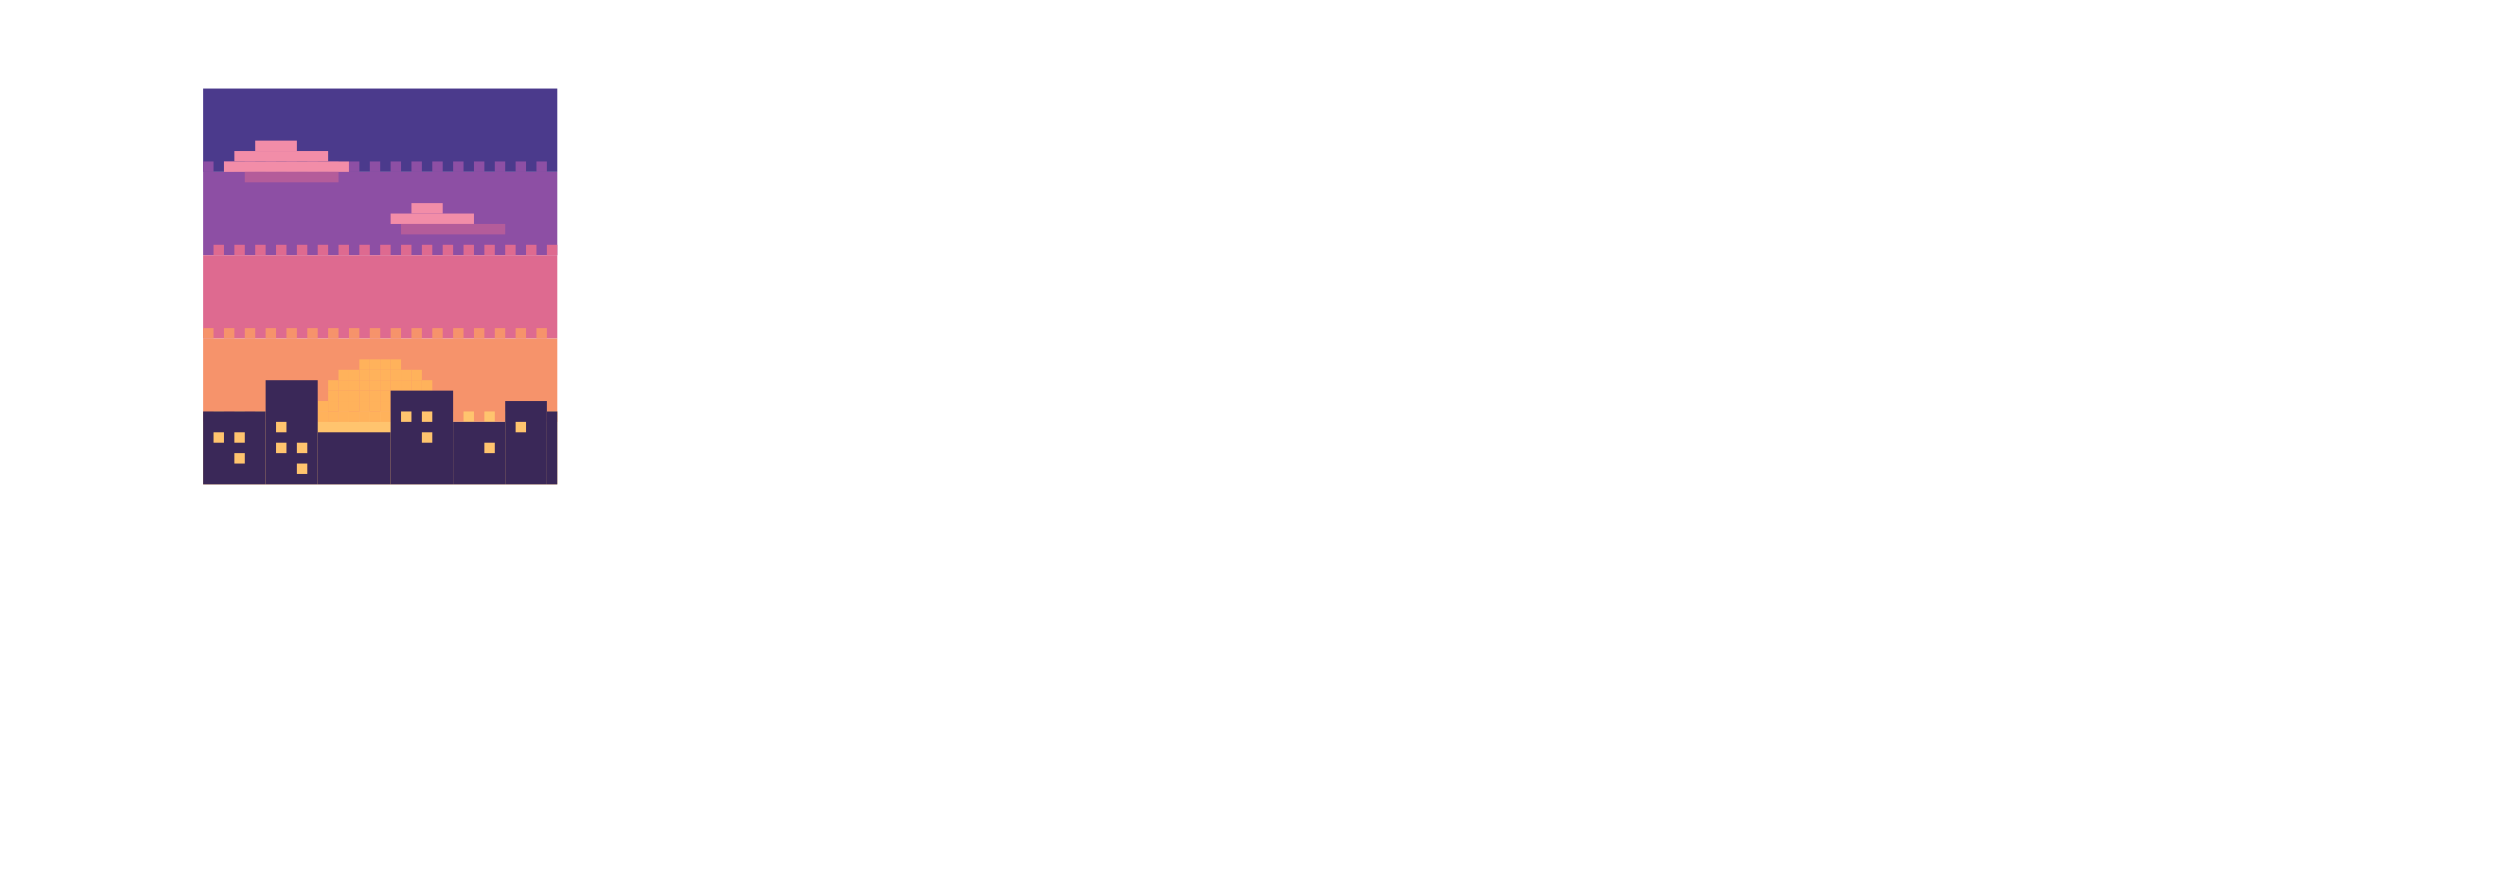
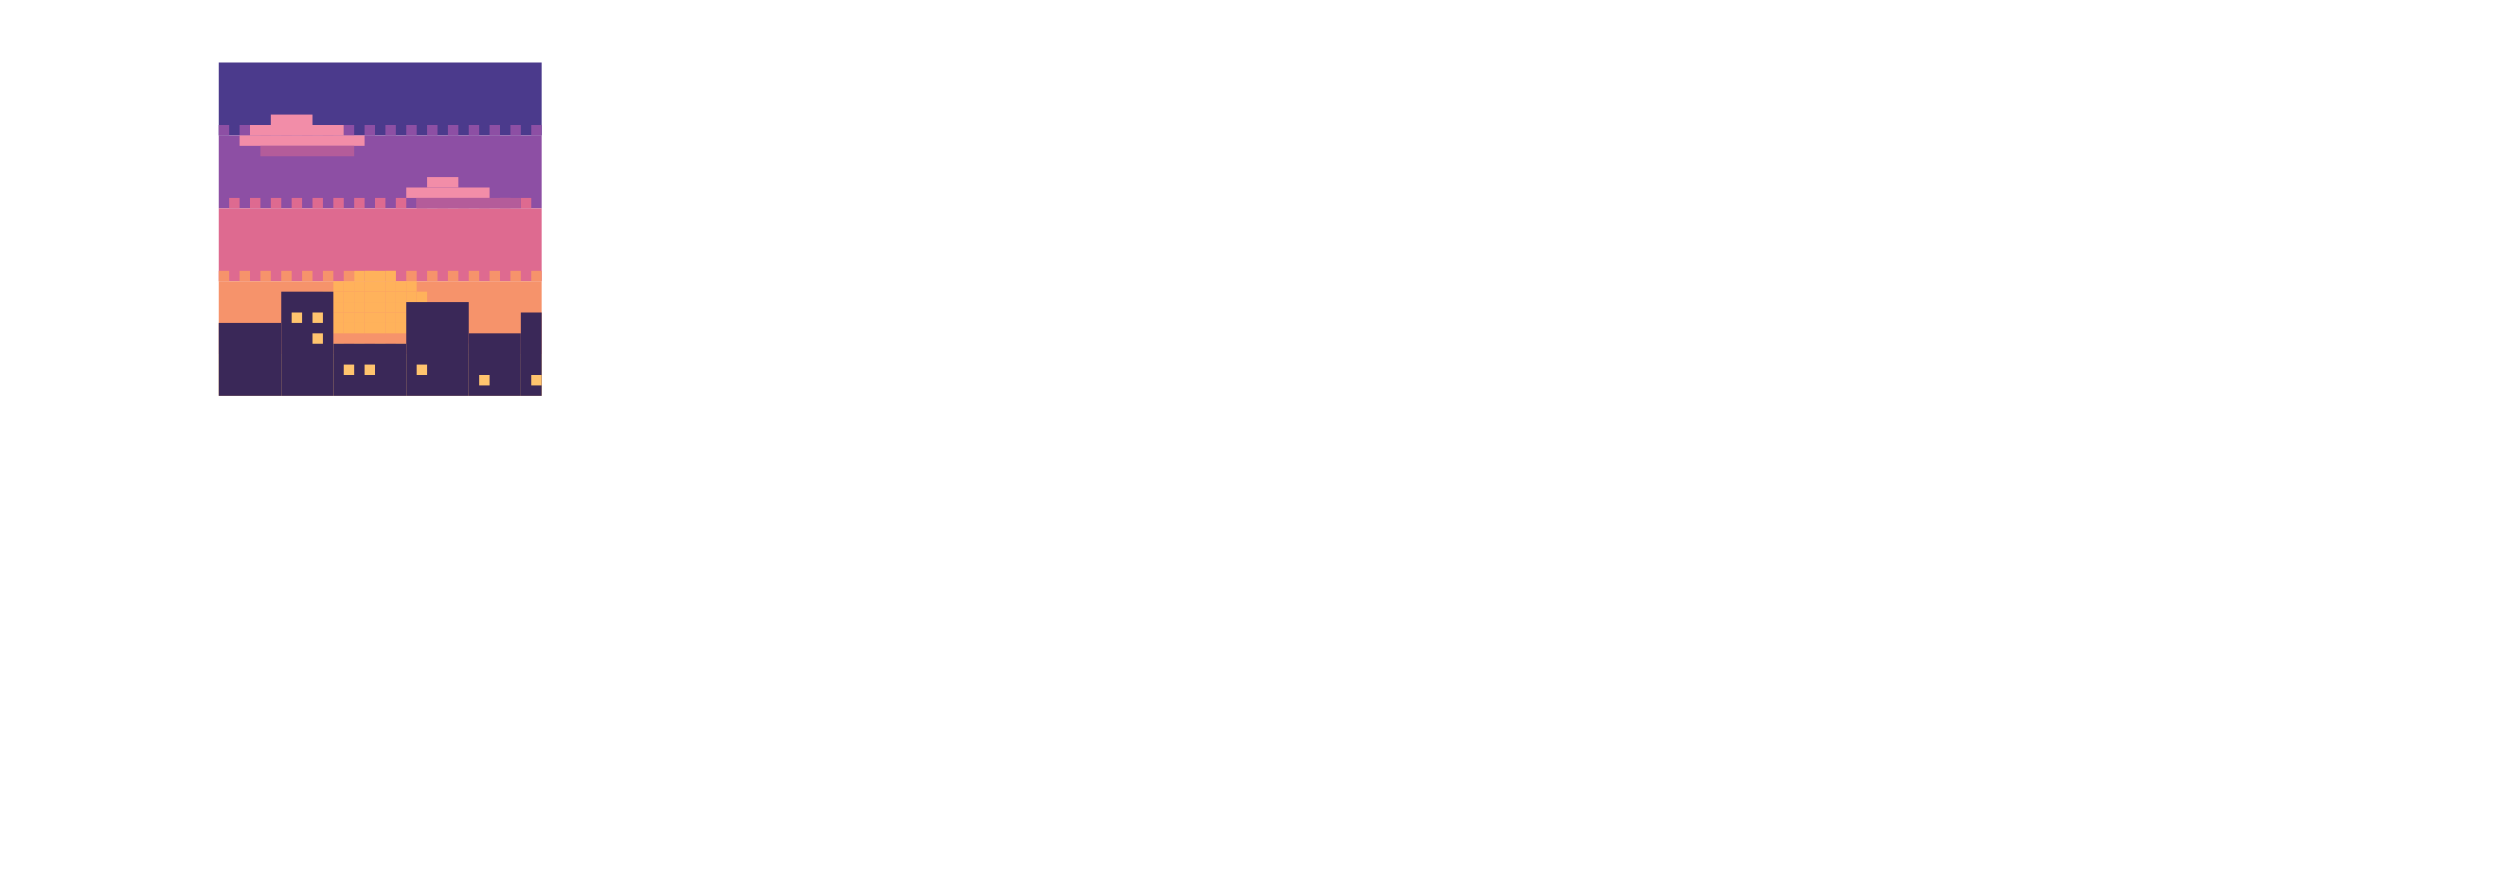
<svg xmlns="http://www.w3.org/2000/svg" viewBox="0 0 960 340" width="960" height="340">
  <g transform="translate(240 0)">
-     <rect x="-162" y="34" width="136" height="32" fill="#4B3A8C" />
-     <rect x="-162" y="66" width="136" height="32" fill="#8D4FA4" />
-     <rect x="-162" y="98" width="136" height="32" fill="#DE6A90" />
-     <rect x="-162" y="130" width="136" height="32" fill="#F6936B" />
-     <rect x="-162" y="162" width="136" height="24" fill="#FFC46E" />
-     <rect x="-162" y="62" width="4" height="4" fill="#8D4FA4" />
-     <rect x="-154" y="62" width="4" height="4" fill="#8D4FA4" />
-     <rect x="-146" y="62" width="4" height="4" fill="#8D4FA4" />
-     <rect x="-138" y="62" width="4" height="4" fill="#8D4FA4" />
-     <rect x="-130" y="62" width="4" height="4" fill="#8D4FA4" />
-     <rect x="-122" y="62" width="4" height="4" fill="#8D4FA4" />
-     <rect x="-114" y="62" width="4" height="4" fill="#8D4FA4" />
-     <rect x="-106" y="62" width="4" height="4" fill="#8D4FA4" />
-     <rect x="-98" y="62" width="4" height="4" fill="#8D4FA4" />
-     <rect x="-90" y="62" width="4" height="4" fill="#8D4FA4" />
-     <rect x="-82" y="62" width="4" height="4" fill="#8D4FA4" />
-     <rect x="-74" y="62" width="4" height="4" fill="#8D4FA4" />
-     <rect x="-66" y="62" width="4" height="4" fill="#8D4FA4" />
-     <rect x="-58" y="62" width="4" height="4" fill="#8D4FA4" />
-     <rect x="-50" y="62" width="4" height="4" fill="#8D4FA4" />
-     <rect x="-42" y="62" width="4" height="4" fill="#8D4FA4" />
-     <rect x="-34" y="62" width="4" height="4" fill="#8D4FA4" />
-     <rect x="-158" y="94" width="4" height="4" fill="#DE6A90" />
-     <rect x="-150" y="94" width="4" height="4" fill="#DE6A90" />
-     <rect x="-142" y="94" width="4" height="4" fill="#DE6A90" />
-     <rect x="-134" y="94" width="4" height="4" fill="#DE6A90" />
-     <rect x="-126" y="94" width="4" height="4" fill="#DE6A90" />
-     <rect x="-118" y="94" width="4" height="4" fill="#DE6A90" />
-     <rect x="-110" y="94" width="4" height="4" fill="#DE6A90" />
-     <rect x="-102" y="94" width="4" height="4" fill="#DE6A90" />
-     <rect x="-94" y="94" width="4" height="4" fill="#DE6A90" />
-     <rect x="-86" y="94" width="4" height="4" fill="#DE6A90" />
-     <rect x="-78" y="94" width="4" height="4" fill="#DE6A90" />
-     <rect x="-70" y="94" width="4" height="4" fill="#DE6A90" />
-     <rect x="-62" y="94" width="4" height="4" fill="#DE6A90" />
-     <rect x="-54" y="94" width="4" height="4" fill="#DE6A90" />
-     <rect x="-46" y="94" width="4" height="4" fill="#DE6A90" />
-     <rect x="-38" y="94" width="4" height="4" fill="#DE6A90" />
-     <rect x="-30" y="94" width="4" height="4" fill="#DE6A90" />
-     <rect x="-162" y="126" width="4" height="4" fill="#F6936B" />
-     <rect x="-154" y="126" width="4" height="4" fill="#F6936B" />
-     <rect x="-146" y="126" width="4" height="4" fill="#F6936B" />
-     <rect x="-138" y="126" width="4" height="4" fill="#F6936B" />
-     <rect x="-130" y="126" width="4" height="4" fill="#F6936B" />
-     <rect x="-122" y="126" width="4" height="4" fill="#F6936B" />
-     <rect x="-114" y="126" width="4" height="4" fill="#F6936B" />
-     <rect x="-106" y="126" width="4" height="4" fill="#F6936B" />
-     <rect x="-98" y="126" width="4" height="4" fill="#F6936B" />
-     <rect x="-90" y="126" width="4" height="4" fill="#F6936B" />
-     <rect x="-82" y="126" width="4" height="4" fill="#F6936B" />
-     <rect x="-74" y="126" width="4" height="4" fill="#F6936B" />
-     <rect x="-66" y="126" width="4" height="4" fill="#F6936B" />
-     <rect x="-58" y="126" width="4" height="4" fill="#F6936B" />
-     <rect x="-50" y="126" width="4" height="4" fill="#F6936B" />
-     <rect x="-42" y="126" width="4" height="4" fill="#F6936B" />
-     <rect x="-34" y="126" width="4" height="4" fill="#F6936B" />
-     <rect x="-158" y="158" width="4" height="4" fill="#FFC46E" />
-     <rect x="-150" y="158" width="4" height="4" fill="#FFC46E" />
-     <rect x="-142" y="158" width="4" height="4" fill="#FFC46E" />
-     <rect x="-134" y="158" width="4" height="4" fill="#FFC46E" />
-     <rect x="-126" y="158" width="4" height="4" fill="#FFC46E" />
-     <rect x="-118" y="158" width="4" height="4" fill="#FFC46E" />
-     <rect x="-110" y="158" width="4" height="4" fill="#FFC46E" />
-     <rect x="-102" y="158" width="4" height="4" fill="#FFC46E" />
-     <rect x="-94" y="158" width="4" height="4" fill="#FFC46E" />
-     <rect x="-86" y="158" width="4" height="4" fill="#FFC46E" />
-     <rect x="-78" y="158" width="4" height="4" fill="#FFC46E" />
-     <rect x="-70" y="158" width="4" height="4" fill="#FFC46E" />
-     <rect x="-62" y="158" width="4" height="4" fill="#FFC46E" />
-     <rect x="-54" y="158" width="4" height="4" fill="#FFC46E" />
-     <rect x="-46" y="158" width="4" height="4" fill="#FFC46E" />
-     <rect x="-38" y="158" width="4" height="4" fill="#FFC46E" />
-     <rect x="-30" y="158" width="4" height="4" fill="#FFC46E" />
-     <rect x="-102" y="138" width="4" height="4" fill="#FFB25B" />
-     <rect x="-98" y="138" width="4" height="4" fill="#FFB25B" />
-     <rect x="-94" y="138" width="4" height="4" fill="#FFB25B" />
-     <rect x="-90" y="138" width="4" height="4" fill="#FFB25B" />
-     <rect x="-110" y="142" width="4" height="4" fill="#FFB25B" />
-     <rect x="-106" y="142" width="4" height="4" fill="#FFB25B" />
-     <rect x="-102" y="142" width="4" height="4" fill="#FFB25B" />
-     <rect x="-98" y="142" width="4" height="4" fill="#FFB25B" />
-     <rect x="-94" y="142" width="4" height="4" fill="#FFB25B" />
-     <rect x="-90" y="142" width="4" height="4" fill="#FFB25B" />
-     <rect x="-86" y="142" width="4" height="4" fill="#FFB25B" />
-     <rect x="-82" y="142" width="4" height="4" fill="#FFB25B" />
-     <rect x="-114" y="146" width="4" height="4" fill="#FFB25B" />
-     <rect x="-110" y="146" width="4" height="4" fill="#FFB25B" />
-     <rect x="-106" y="146" width="4" height="4" fill="#FFB25B" />
-     <rect x="-102" y="146" width="4" height="4" fill="#FFB25B" />
-     <rect x="-98" y="146" width="4" height="4" fill="#FFB25B" />
-     <rect x="-94" y="146" width="4" height="4" fill="#FFB25B" />
-     <rect x="-90" y="146" width="4" height="4" fill="#FFB25B" />
-     <rect x="-86" y="146" width="4" height="4" fill="#FFB25B" />
-     <rect x="-82" y="146" width="4" height="4" fill="#FFB25B" />
-     <rect x="-78" y="146" width="4" height="4" fill="#FFB25B" />
-     <rect x="-114" y="150" width="4" height="4" fill="#FFB25B" />
-     <rect x="-110" y="150" width="4" height="4" fill="#FFB25B" />
-     <rect x="-106" y="150" width="4" height="4" fill="#FFB25B" />
-     <rect x="-102" y="150" width="4" height="4" fill="#FFB25B" />
-     <rect x="-98" y="150" width="4" height="4" fill="#FFB25B" />
-     <rect x="-94" y="150" width="4" height="4" fill="#FFB25B" />
-     <rect x="-90" y="150" width="4" height="4" fill="#FFB25B" />
-     <rect x="-86" y="150" width="4" height="4" fill="#FFB25B" />
-     <rect x="-82" y="150" width="4" height="4" fill="#FFB25B" />
-     <rect x="-78" y="150" width="4" height="4" fill="#FFB25B" />
-     <rect x="-118" y="154" width="4" height="4" fill="#FFB25B" />
-     <rect x="-114" y="154" width="4" height="4" fill="#FFB25B" />
-     <rect x="-110" y="154" width="4" height="4" fill="#FFB25B" />
-     <rect x="-106" y="154" width="4" height="4" fill="#FFB25B" />
-     <rect x="-102" y="154" width="4" height="4" fill="#FFB25B" />
-     <rect x="-98" y="154" width="4" height="4" fill="#FFB25B" />
-     <rect x="-94" y="154" width="4" height="4" fill="#FFB25B" />
-     <rect x="-90" y="154" width="4" height="4" fill="#FFB25B" />
-     <rect x="-86" y="154" width="4" height="4" fill="#FFB25B" />
-     <rect x="-82" y="154" width="4" height="4" fill="#FFB25B" />
-     <rect x="-78" y="154" width="4" height="4" fill="#FFB25B" />
-     <rect x="-74" y="154" width="4" height="4" fill="#FFB25B" />
-     <rect x="-118" y="158" width="4" height="4" fill="#FFB25B" />
-     <rect x="-114" y="158" width="4" height="4" fill="#FFB25B" />
-     <rect x="-110" y="158" width="4" height="4" fill="#FFB25B" />
-     <rect x="-106" y="158" width="4" height="4" fill="#FFB25B" />
-     <rect x="-102" y="158" width="4" height="4" fill="#FFB25B" />
-     <rect x="-98" y="158" width="4" height="4" fill="#FFB25B" />
-     <rect x="-94" y="158" width="4" height="4" fill="#FFB25B" />
-     <rect x="-90" y="158" width="4" height="4" fill="#FFB25B" />
-     <rect x="-86" y="158" width="4" height="4" fill="#FFB25B" />
-     <rect x="-82" y="158" width="4" height="4" fill="#FFB25B" />
-     <rect x="-78" y="158" width="4" height="4" fill="#FFB25B" />
-     <rect x="-74" y="158" width="4" height="4" fill="#FFB25B" />
-     <rect x="-142" y="54" width="16" height="4" fill="#F28DA8" />
-     <rect x="-150" y="58" width="36" height="4" fill="#F28DA8" />
-     <rect x="-154" y="62" width="48" height="4" fill="#F28DA8" />
-     <rect x="-146" y="66" width="36" height="4" fill="#B45C9A" />
-     <rect x="-82" y="78" width="12" height="4" fill="#F28DA8" />
-     <rect x="-90" y="82" width="32" height="4" fill="#F28DA8" />
-     <rect x="-86" y="86" width="40" height="4" fill="#B45C9A" />
-     <rect x="-162" y="158" width="24" height="28" fill="#3A2858" />
-     <rect x="-158" y="166" width="4" height="4" fill="#FFC46E" />
-     <rect x="-150" y="166" width="4" height="4" fill="#FFC46E" />
-     <rect x="-150" y="174" width="4" height="4" fill="#FFC46E" />
-     <rect x="-138" y="146" width="20" height="40" fill="#3A2858" />
-     <rect x="-134" y="162" width="4" height="4" fill="#FFC46E" />
-     <rect x="-134" y="170" width="4" height="4" fill="#FFC46E" />
-     <rect x="-126" y="170" width="4" height="4" fill="#FFC46E" />
-     <rect x="-126" y="178" width="4" height="4" fill="#FFC46E" />
-     <rect x="-118" y="166" width="28" height="20" fill="#3A2858" />
-     <rect x="-90" y="150" width="24" height="36" fill="#3A2858" />
-     <rect x="-86" y="158" width="4" height="4" fill="#FFC46E" />
-     <rect x="-78" y="158" width="4" height="4" fill="#FFC46E" />
-     <rect x="-78" y="166" width="4" height="4" fill="#FFC46E" />
-     <rect x="-66" y="162" width="20" height="24" fill="#3A2858" />
-     <rect x="-54" y="170" width="4" height="4" fill="#FFC46E" />
-     <rect x="-46" y="154" width="16" height="32" fill="#3A2858" />
-     <rect x="-42" y="162" width="4" height="4" fill="#FFC46E" />
-     <rect x="-30" y="158" width="4" height="28" fill="#3A2858" />
+     <rect x="-156" y="24" width="124" height="28" fill="#4B3A8C" />
+     <rect x="-156" y="52" width="124" height="28" fill="#8D4FA4" />
+     <rect x="-156" y="80" width="124" height="28" fill="#DE6A90" />
+     <rect x="-156" y="108" width="124" height="28" fill="#F6936B" />
+     <rect x="-156" y="136" width="124" height="16" fill="#FFC46E" />
+     <rect x="-156" y="48" width="4" height="4" fill="#8D4FA4" />
+     <rect x="-148" y="48" width="4" height="4" fill="#8D4FA4" />
+     <rect x="-140" y="48" width="4" height="4" fill="#8D4FA4" />
+     <rect x="-132" y="48" width="4" height="4" fill="#8D4FA4" />
+     <rect x="-124" y="48" width="4" height="4" fill="#8D4FA4" />
+     <rect x="-116" y="48" width="4" height="4" fill="#8D4FA4" />
+     <rect x="-108" y="48" width="4" height="4" fill="#8D4FA4" />
+     <rect x="-100" y="48" width="4" height="4" fill="#8D4FA4" />
+     <rect x="-92" y="48" width="4" height="4" fill="#8D4FA4" />
+     <rect x="-84" y="48" width="4" height="4" fill="#8D4FA4" />
+     <rect x="-76" y="48" width="4" height="4" fill="#8D4FA4" />
+     <rect x="-68" y="48" width="4" height="4" fill="#8D4FA4" />
+     <rect x="-60" y="48" width="4" height="4" fill="#8D4FA4" />
+     <rect x="-52" y="48" width="4" height="4" fill="#8D4FA4" />
+     <rect x="-44" y="48" width="4" height="4" fill="#8D4FA4" />
+     <rect x="-36" y="48" width="4" height="4" fill="#8D4FA4" />
+     <rect x="-152" y="76" width="4" height="4" fill="#DE6A90" />
+     <rect x="-144" y="76" width="4" height="4" fill="#DE6A90" />
+     <rect x="-136" y="76" width="4" height="4" fill="#DE6A90" />
+     <rect x="-128" y="76" width="4" height="4" fill="#DE6A90" />
+     <rect x="-120" y="76" width="4" height="4" fill="#DE6A90" />
+     <rect x="-112" y="76" width="4" height="4" fill="#DE6A90" />
+     <rect x="-104" y="76" width="4" height="4" fill="#DE6A90" />
+     <rect x="-96" y="76" width="4" height="4" fill="#DE6A90" />
+     <rect x="-88" y="76" width="4" height="4" fill="#DE6A90" />
+     <rect x="-80" y="76" width="4" height="4" fill="#DE6A90" />
+     <rect x="-72" y="76" width="4" height="4" fill="#DE6A90" />
+     <rect x="-64" y="76" width="4" height="4" fill="#DE6A90" />
+     <rect x="-56" y="76" width="4" height="4" fill="#DE6A90" />
+     <rect x="-48" y="76" width="4" height="4" fill="#DE6A90" />
+     <rect x="-40" y="76" width="4" height="4" fill="#DE6A90" />
+     <rect x="-156" y="104" width="4" height="4" fill="#F6936B" />
+     <rect x="-148" y="104" width="4" height="4" fill="#F6936B" />
+     <rect x="-140" y="104" width="4" height="4" fill="#F6936B" />
+     <rect x="-132" y="104" width="4" height="4" fill="#F6936B" />
+     <rect x="-124" y="104" width="4" height="4" fill="#F6936B" />
+     <rect x="-116" y="104" width="4" height="4" fill="#F6936B" />
+     <rect x="-108" y="104" width="4" height="4" fill="#F6936B" />
+     <rect x="-100" y="104" width="4" height="4" fill="#F6936B" />
+     <rect x="-92" y="104" width="4" height="4" fill="#F6936B" />
+     <rect x="-84" y="104" width="4" height="4" fill="#F6936B" />
+     <rect x="-76" y="104" width="4" height="4" fill="#F6936B" />
+     <rect x="-68" y="104" width="4" height="4" fill="#F6936B" />
+     <rect x="-60" y="104" width="4" height="4" fill="#F6936B" />
+     <rect x="-52" y="104" width="4" height="4" fill="#F6936B" />
+     <rect x="-44" y="104" width="4" height="4" fill="#F6936B" />
+     <rect x="-36" y="104" width="4" height="4" fill="#F6936B" />
+     <rect x="-152" y="132" width="4" height="4" fill="#FFC46E" />
+     <rect x="-144" y="132" width="4" height="4" fill="#FFC46E" />
+     <rect x="-136" y="132" width="4" height="4" fill="#FFC46E" />
+     <rect x="-128" y="132" width="4" height="4" fill="#FFC46E" />
+     <rect x="-120" y="132" width="4" height="4" fill="#FFC46E" />
+     <rect x="-112" y="132" width="4" height="4" fill="#FFC46E" />
+     <rect x="-104" y="132" width="4" height="4" fill="#FFC46E" />
+     <rect x="-96" y="132" width="4" height="4" fill="#FFC46E" />
+     <rect x="-88" y="132" width="4" height="4" fill="#FFC46E" />
+     <rect x="-80" y="132" width="4" height="4" fill="#FFC46E" />
+     <rect x="-72" y="132" width="4" height="4" fill="#FFC46E" />
+     <rect x="-64" y="132" width="4" height="4" fill="#FFC46E" />
+     <rect x="-56" y="132" width="4" height="4" fill="#FFC46E" />
+     <rect x="-48" y="132" width="4" height="4" fill="#FFC46E" />
+     <rect x="-40" y="132" width="4" height="4" fill="#FFC46E" />
+     <rect x="-104" y="104" width="4" height="4" fill="#FFB25B" />
+     <rect x="-100" y="104" width="4" height="4" fill="#FFB25B" />
+     <rect x="-96" y="104" width="4" height="4" fill="#FFB25B" />
+     <rect x="-92" y="104" width="4" height="4" fill="#FFB25B" />
+     <rect x="-112" y="108" width="4" height="4" fill="#FFB25B" />
+     <rect x="-108" y="108" width="4" height="4" fill="#FFB25B" />
+     <rect x="-104" y="108" width="4" height="4" fill="#FFB25B" />
+     <rect x="-100" y="108" width="4" height="4" fill="#FFB25B" />
+     <rect x="-96" y="108" width="4" height="4" fill="#FFB25B" />
+     <rect x="-92" y="108" width="4" height="4" fill="#FFB25B" />
+     <rect x="-88" y="108" width="4" height="4" fill="#FFB25B" />
+     <rect x="-84" y="108" width="4" height="4" fill="#FFB25B" />
+     <rect x="-116" y="112" width="4" height="4" fill="#FFB25B" />
+     <rect x="-112" y="112" width="4" height="4" fill="#FFB25B" />
+     <rect x="-108" y="112" width="4" height="4" fill="#FFB25B" />
+     <rect x="-104" y="112" width="4" height="4" fill="#FFB25B" />
+     <rect x="-100" y="112" width="4" height="4" fill="#FFB25B" />
+     <rect x="-96" y="112" width="4" height="4" fill="#FFB25B" />
+     <rect x="-92" y="112" width="4" height="4" fill="#FFB25B" />
+     <rect x="-88" y="112" width="4" height="4" fill="#FFB25B" />
+     <rect x="-84" y="112" width="4" height="4" fill="#FFB25B" />
+     <rect x="-80" y="112" width="4" height="4" fill="#FFB25B" />
+     <rect x="-116" y="116" width="4" height="4" fill="#FFB25B" />
+     <rect x="-112" y="116" width="4" height="4" fill="#FFB25B" />
+     <rect x="-108" y="116" width="4" height="4" fill="#FFB25B" />
+     <rect x="-104" y="116" width="4" height="4" fill="#FFB25B" />
+     <rect x="-100" y="116" width="4" height="4" fill="#FFB25B" />
+     <rect x="-96" y="116" width="4" height="4" fill="#FFB25B" />
+     <rect x="-92" y="116" width="4" height="4" fill="#FFB25B" />
+     <rect x="-88" y="116" width="4" height="4" fill="#FFB25B" />
+     <rect x="-84" y="116" width="4" height="4" fill="#FFB25B" />
+     <rect x="-80" y="116" width="4" height="4" fill="#FFB25B" />
+     <rect x="-120" y="120" width="4" height="4" fill="#FFB25B" />
+     <rect x="-116" y="120" width="4" height="4" fill="#FFB25B" />
+     <rect x="-112" y="120" width="4" height="4" fill="#FFB25B" />
+     <rect x="-108" y="120" width="4" height="4" fill="#FFB25B" />
+     <rect x="-104" y="120" width="4" height="4" fill="#FFB25B" />
+     <rect x="-100" y="120" width="4" height="4" fill="#FFB25B" />
+     <rect x="-96" y="120" width="4" height="4" fill="#FFB25B" />
+     <rect x="-92" y="120" width="4" height="4" fill="#FFB25B" />
+     <rect x="-88" y="120" width="4" height="4" fill="#FFB25B" />
+     <rect x="-84" y="120" width="4" height="4" fill="#FFB25B" />
+     <rect x="-80" y="120" width="4" height="4" fill="#FFB25B" />
+     <rect x="-76" y="120" width="4" height="4" fill="#FFB25B" />
+     <rect x="-120" y="124" width="4" height="4" fill="#FFB25B" />
+     <rect x="-116" y="124" width="4" height="4" fill="#FFB25B" />
+     <rect x="-112" y="124" width="4" height="4" fill="#FFB25B" />
+     <rect x="-108" y="124" width="4" height="4" fill="#FFB25B" />
+     <rect x="-104" y="124" width="4" height="4" fill="#FFB25B" />
+     <rect x="-100" y="124" width="4" height="4" fill="#FFB25B" />
+     <rect x="-96" y="124" width="4" height="4" fill="#FFB25B" />
+     <rect x="-92" y="124" width="4" height="4" fill="#FFB25B" />
+     <rect x="-88" y="124" width="4" height="4" fill="#FFB25B" />
+     <rect x="-84" y="124" width="4" height="4" fill="#FFB25B" />
+     <rect x="-80" y="124" width="4" height="4" fill="#FFB25B" />
+     <rect x="-76" y="124" width="4" height="4" fill="#FFB25B" />
+     <rect x="-136" y="44" width="16" height="4" fill="#F28DA8" />
+     <rect x="-144" y="48" width="36" height="4" fill="#F28DA8" />
+     <rect x="-148" y="52" width="48" height="4" fill="#F28DA8" />
+     <rect x="-140" y="56" width="36" height="4" fill="#B45C9A" />
+     <rect x="-76" y="68" width="12" height="4" fill="#F28DA8" />
+     <rect x="-84" y="72" width="32" height="4" fill="#F28DA8" />
+     <rect x="-80" y="76" width="40" height="4" fill="#B45C9A" />
+     <rect x="-156" y="124" width="24" height="28" fill="#3A2858" />
+     <rect x="-132" y="112" width="20" height="40" fill="#3A2858" />
+     <rect x="-128" y="120" width="4" height="4" fill="#FFC46E" />
+     <rect x="-120" y="120" width="4" height="4" fill="#FFC46E" />
+     <rect x="-120" y="128" width="4" height="4" fill="#FFC46E" />
+     <rect x="-112" y="132" width="28" height="20" fill="#3A2858" />
+     <rect x="-108" y="140" width="4" height="4" fill="#FFC46E" />
+     <rect x="-100" y="140" width="4" height="4" fill="#FFC46E" />
+     <rect x="-84" y="116" width="24" height="36" fill="#3A2858" />
+     <rect x="-80" y="140" width="4" height="4" fill="#FFC46E" />
+     <rect x="-60" y="128" width="20" height="24" fill="#3A2858" />
+     <rect x="-56" y="144" width="4" height="4" fill="#FFC46E" />
+     <rect x="-40" y="120" width="8" height="32" fill="#3A2858" />
+     <rect x="-36" y="144" width="4" height="4" fill="#FFC46E" />
  </g>
</svg>
